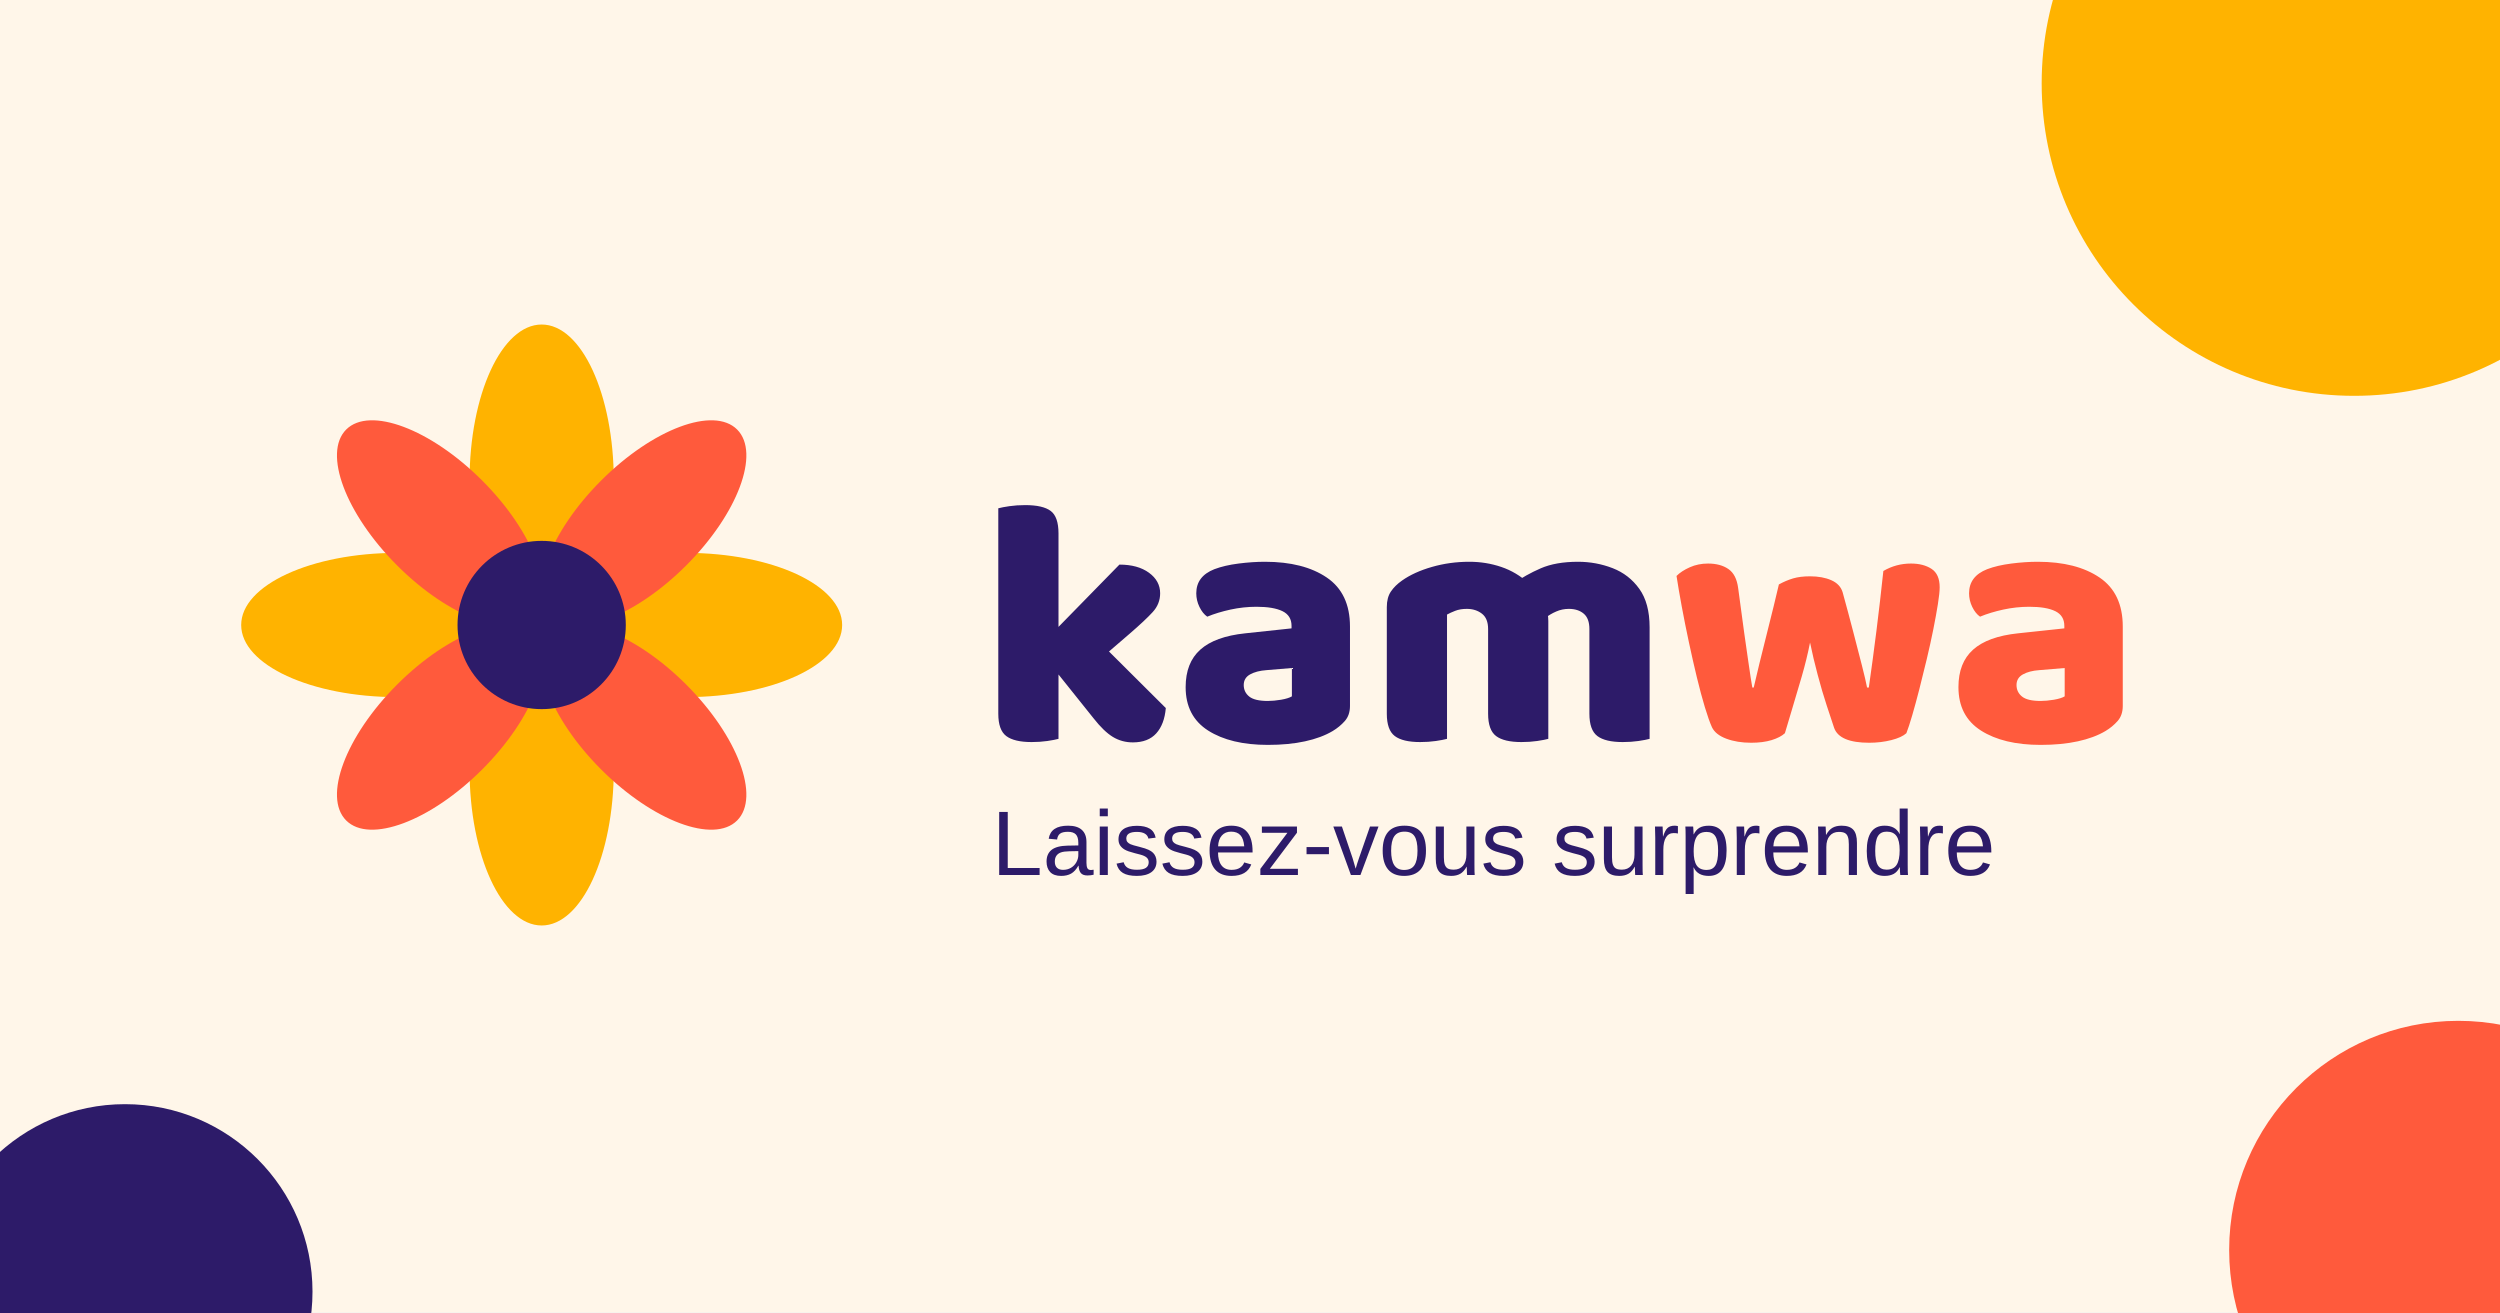
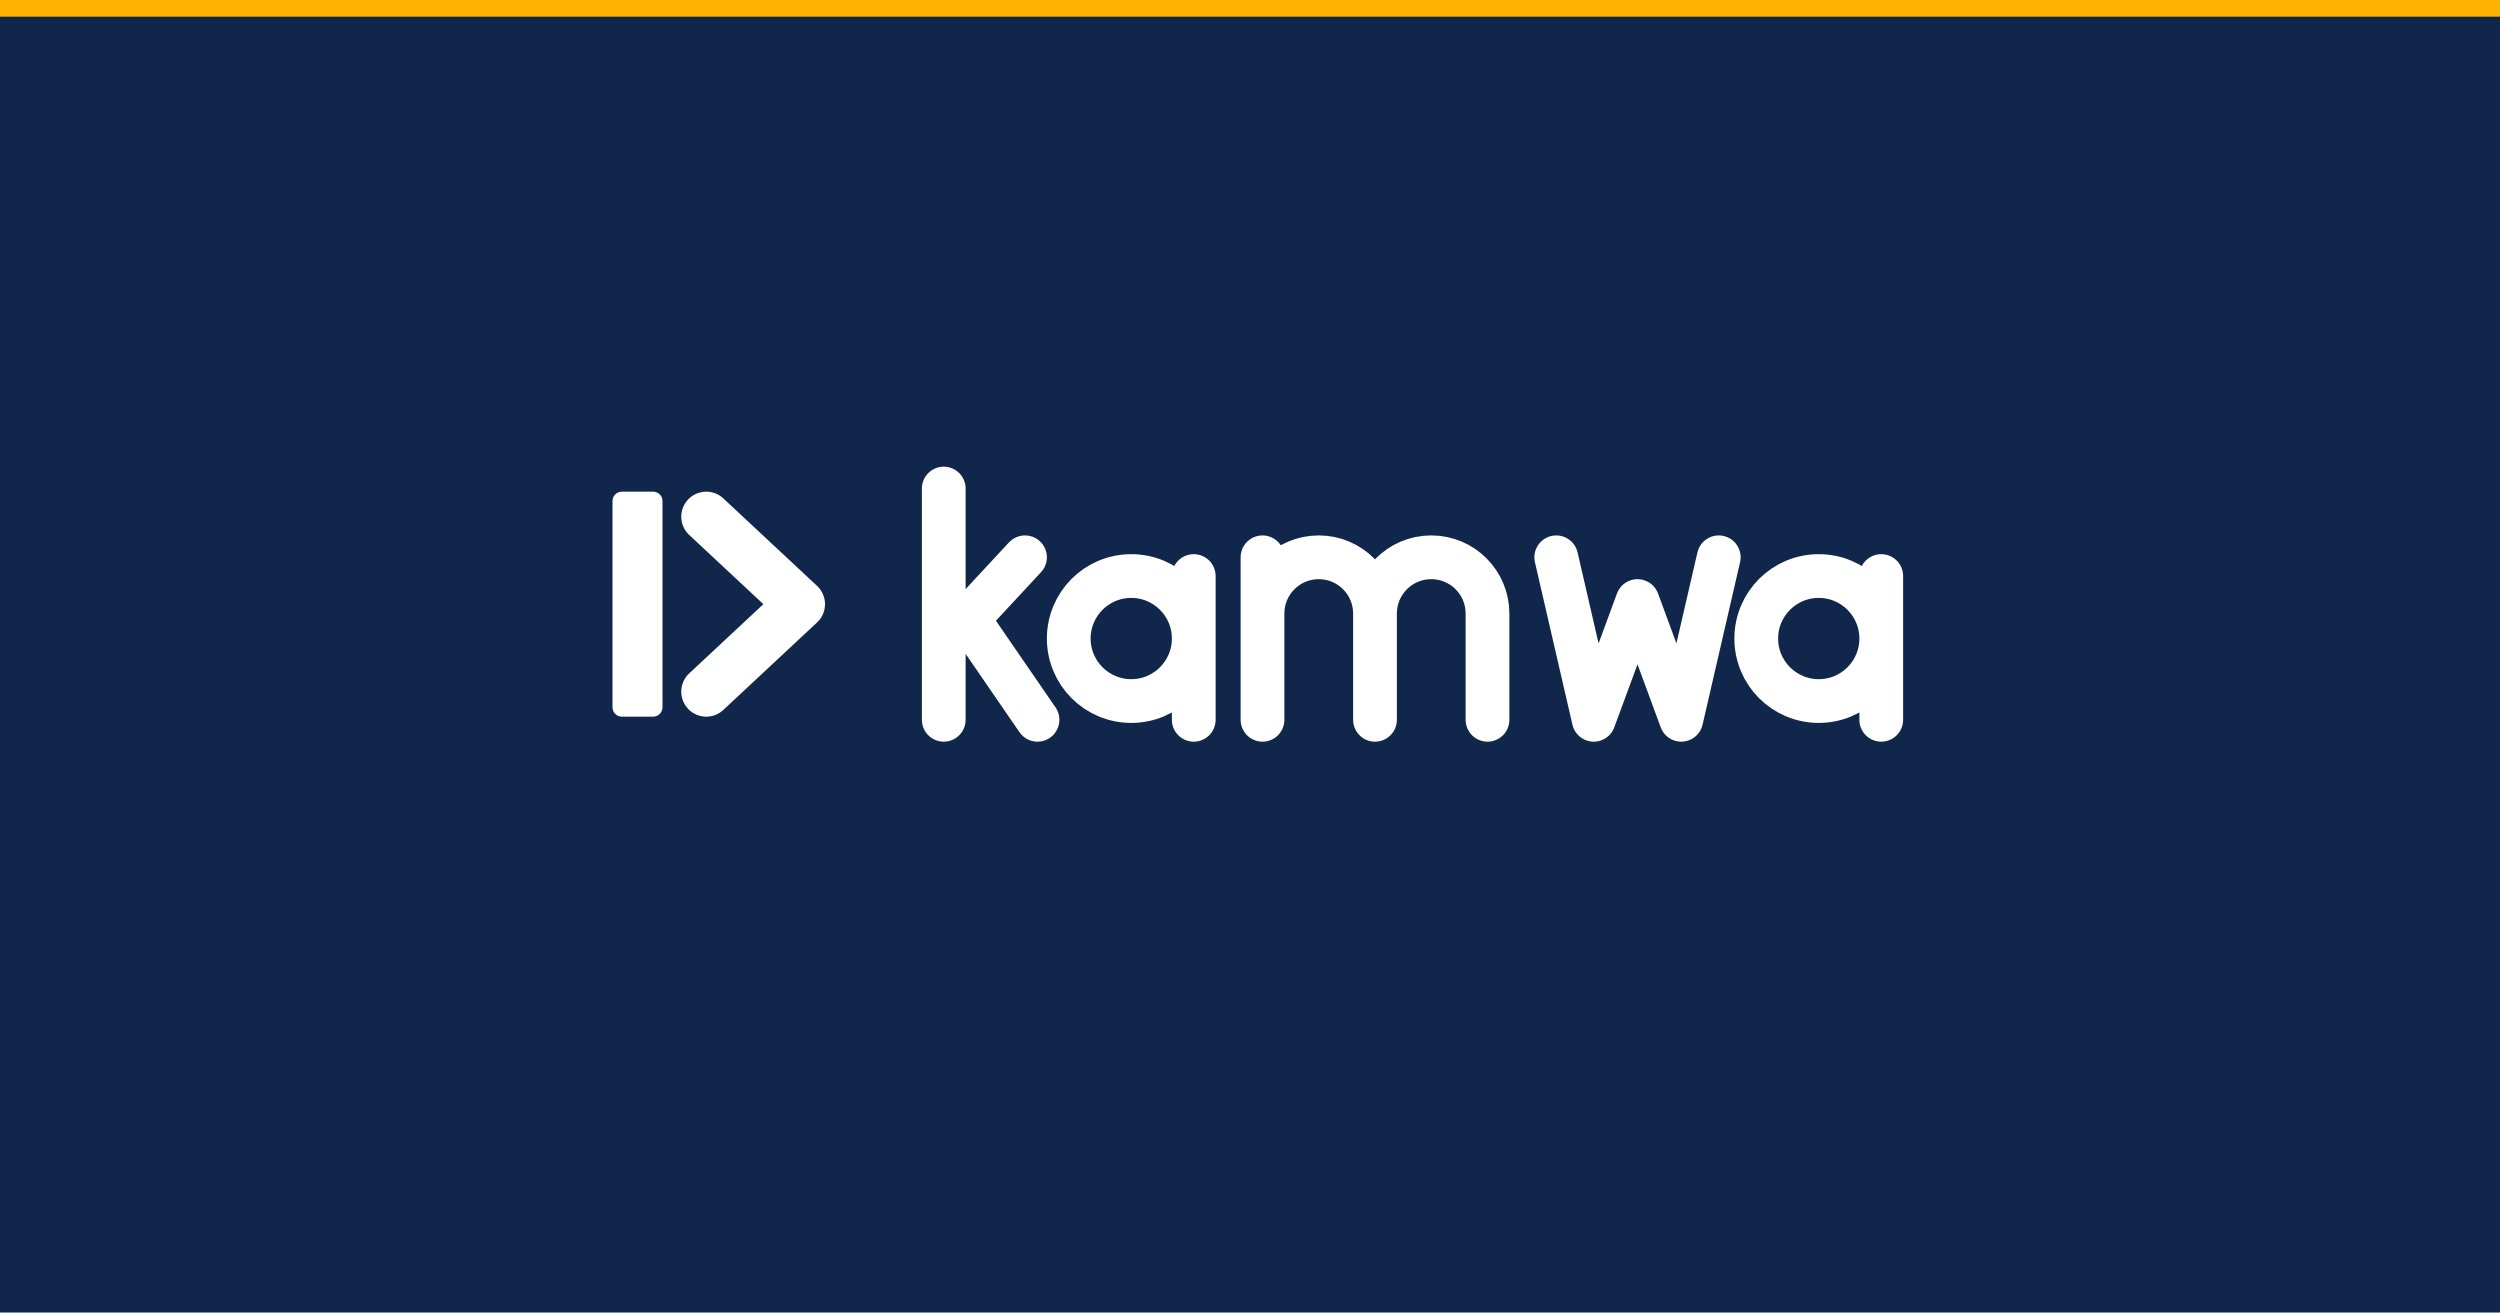
- <svg xmlns="http://www.w3.org/2000/svg" viewBox="0 0 1200 630" width="1200" height="630">
-   <rect width="1200" height="630" fill="#FFF6E9" />
-   <circle cx="1130" cy="40" r="150" fill="#FFB300" />
-   <circle cx="1180" cy="600" r="110" fill="#FF5A3C" />
-   <circle cx="60" cy="620" r="90" fill="#2D1B69" />
-   <g transform="translate(110 150) scale(5.769231)">
-     <g transform="translate(26 26)">
-       <g fill="#FFB300">
-         <ellipse rx="6" ry="13" transform="rotate(0) translate(0 -12)" />
-         <ellipse rx="6" ry="13" transform="rotate(90) translate(0 -12)" />
-         <ellipse rx="6" ry="13" transform="rotate(180) translate(0 -12)" />
-         <ellipse rx="6" ry="13" transform="rotate(270) translate(0 -12)" />
-       </g>
-       <g fill="#FF5A3C">
-         <ellipse rx="5" ry="11" transform="rotate(45) translate(0 -12)" />
-         <ellipse rx="5" ry="11" transform="rotate(135) translate(0 -12)" />
-         <ellipse rx="5" ry="11" transform="rotate(225) translate(0 -12)" />
-         <ellipse rx="5" ry="11" transform="rotate(315) translate(0 -12)" />
-       </g>
-       <circle r="7" fill="#2D1B69" />
+ <svg xmlns="http://www.w3.org/2000/svg" viewBox="0 0 1200 630" width="1200" height="630" role="img" aria-label="Kamwa">
+   <rect width="1200" height="630" fill="#10264A" />
+   <rect x="0" y="0" width="1200" height="8" fill="#FFB300" />
+   <g transform="translate(270 215) scale(1.5)">
+     <rect x="16" y="14" width="16" height="72" rx="3" fill="#FFFFFF" />
+     <path d="M46 22 L76 50 46 78" fill="none" stroke="#FFFFFF" stroke-width="16" stroke-linecap="round" stroke-linejoin="round" />
+     <g transform="translate(112 9)">
+       <path d="M10 4V78 M36 26 10 54 M18 46 40 78 M70 52m-20 0a20 20 0 1 0 40 0a20 20 0 1 0-40 0 M90 32V78 M112 78V26 M112 44a18 18 0 0 1 36 0V78 M148 44a18 18 0 0 1 36 0V78 M206 26 218 78 232 40 246 78 258 26 M290 52m-20 0a20 20 0 1 0 40 0a20 20 0 1 0-40 0 M310 32V78" fill="none" stroke="#FFFFFF" stroke-width="14" stroke-linecap="round" stroke-linejoin="round" />
    </g>
  </g>
-   <path fill="#2D1B69" d="M542.25 304.16L520.15 323.20L499.07 310.12L537.32 271.01Q546.16 271.01 551.51 274.92Q556.87 278.83 556.87 284.78L556.87 284.78Q556.87 289.88 553.30 293.79Q549.73 297.70 542.25 304.16L542.25 304.16ZM524.91 344.79L500.43 314.19L523.72 304.16L559.59 339.87Q558.91 347.69 555 352.02Q551.09 356.35 543.78 356.35L543.78 356.35Q538.51 356.35 534.17 353.72Q529.84 351.08 524.91 344.79L524.91 344.79ZM479.18 342.58L479.18 309.94L508.08 309.94L508.08 354.65Q506.21 355.16 502.73 355.68Q499.24 356.19 495.16 356.19L495.16 356.19Q486.83 356.19 483.00 353.30Q479.18 350.40 479.18 342.58L479.18 342.58ZM508.08 256.05L508.08 325.07L479.18 325.07L479.18 243.98Q481.05 243.47 484.54 242.96Q488.02 242.45 492.10 242.45L492.10 242.45Q500.60 242.45 504.34 245.26Q508.08 248.06 508.08 256.05L508.08 256.05ZM608.55 336.46L608.55 336.46Q611.44 336.46 614.93 335.87Q618.41 335.27 620.11 334.25L620.11 334.25L620.11 320.65L607.87 321.67Q603.11 322.01 600.05 323.71Q596.99 325.41 596.99 328.81L596.99 328.81Q596.99 332.21 599.63 334.34Q602.26 336.46 608.55 336.46ZM607.19 269.65L607.19 269.65Q625.72 269.65 636.86 277.22Q647.99 284.78 647.99 300.76L647.99 300.76L647.99 338.84Q647.99 343.26 645.53 346.07Q643.06 348.88 639.66 350.91L639.66 350.91Q634.22 354.14 626.40 355.84Q618.58 357.55 608.55 357.55L608.55 357.55Q590.70 357.55 579.90 350.66Q569.11 343.77 569.11 329.83L569.11 329.83Q569.11 318.10 576.17 311.81Q583.22 305.52 597.67 304.00L597.67 304.00L619.94 301.62L619.94 300.42Q619.94 295.50 615.61 293.37Q611.27 291.25 603.11 291.25L603.11 291.25Q596.82 291.25 590.62 292.60Q584.41 293.96 579.48 296.00L579.48 296.00Q577.27 294.47 575.74 291.33Q574.21 288.19 574.21 284.78L574.21 284.78Q574.21 276.63 582.88 273.22L582.88 273.22Q587.81 271.35 594.52 270.50Q601.24 269.65 607.19 269.65ZM743.19 298.04L743.19 298.04L743.19 317.25L714.29 317.25L714.29 301.95Q714.29 296.85 711.32 294.56Q708.34 292.26 704.09 292.26L704.09 292.26Q700.86 292.26 698.48 293.20Q696.10 294.13 694.57 294.99L694.57 294.99L694.57 317.25L665.67 317.25L665.67 291.41Q665.67 286.82 667.63 283.94Q669.58 281.04 672.98 278.66L672.98 278.66Q678.76 274.58 687.35 272.12Q695.93 269.65 705.28 269.65L705.28 269.65Q713.27 269.65 720.58 272.12Q727.89 274.58 733.84 280.02L733.84 280.02Q735.20 281.21 736.65 282.40Q738.09 283.59 738.77 284.95L738.77 284.95Q740.64 287.84 741.92 291.25Q743.19 294.64 743.19 298.04ZM791.81 301.10L791.81 301.10L791.81 317.25L762.91 317.25L762.91 301.95Q762.91 296.85 760.19 294.56Q757.47 292.26 753.05 292.26L753.05 292.26Q749.82 292.26 746.93 293.54Q744.04 294.81 742.17 296.34L742.17 296.34L726.36 280.19Q732.31 275.94 739.54 272.80Q746.76 269.65 757.47 269.65L757.47 269.65Q766.14 269.65 774.05 272.71Q781.95 275.77 786.88 282.66Q791.81 289.54 791.81 301.10ZM665.67 342.58L665.67 309.94L694.57 309.94L694.57 354.65Q692.70 355.16 689.22 355.68Q685.73 356.19 681.65 356.19L681.65 356.19Q673.32 356.19 669.50 353.30Q665.67 350.40 665.67 342.58L665.67 342.58ZM714.29 342.58L714.29 309.94L743.19 309.94L743.19 354.65Q741.32 355.16 737.84 355.68Q734.35 356.19 730.27 356.19L730.27 356.19Q721.94 356.19 718.12 353.30Q714.29 350.40 714.29 342.58L714.29 342.58ZM762.91 342.58L762.91 309.94L791.81 309.94L791.81 354.65Q789.94 355.16 786.46 355.68Q782.97 356.19 778.89 356.19L778.89 356.19Q770.56 356.19 766.74 353.30Q762.91 350.40 762.91 342.58L762.91 342.58Z" />
-   <path fill="#FF5A3C" d="M868.82 308.41L868.82 308.41Q867.29 316.24 864.83 324.74Q862.36 333.24 860.15 340.54Q857.94 347.85 856.75 351.94L856.75 351.94Q854.54 353.97 850.38 355.25Q846.21 356.52 840.60 356.52L840.60 356.52Q833.80 356.52 828.62 354.57Q823.43 352.62 821.73 349.05L821.73 349.05Q820.20 345.64 818.33 339.44Q816.46 333.24 814.50 325.16Q812.55 317.08 810.68 308.33Q808.81 299.57 807.28 291.33Q805.75 283.08 804.73 276.45L804.73 276.45Q807.11 274.07 811.11 272.29Q815.10 270.50 819.86 270.50L819.86 270.50Q825.81 270.50 829.64 273.14Q833.46 275.77 834.31 282.24L834.31 282.24Q836.01 295.15 837.20 303.65Q838.39 312.15 839.16 317.34Q839.92 322.52 840.35 325.41Q840.77 328.31 841.11 330.00L841.11 330.00L841.79 330.00Q842.64 326.26 844.51 318.53Q846.38 310.79 848.93 300.76Q851.48 290.74 853.86 280.53L853.86 280.53Q857.26 278.66 860.66 277.64Q864.06 276.63 868.82 276.63L868.82 276.63Q874.77 276.63 879.02 278.50Q883.27 280.37 884.46 284.27L884.46 284.27Q887.18 294.13 889.56 303.31Q891.94 312.50 893.73 319.46Q895.51 326.44 896.19 330.00L896.19 330.00L897.04 330.00Q898.91 316.91 900.70 302.72Q902.48 288.52 904.01 274.07L904.01 274.07Q910.13 270.50 917.27 270.50L917.27 270.50Q923.22 270.50 927.13 273.05Q931.04 275.61 931.04 281.89L931.04 281.89Q931.04 284.62 930.19 289.97Q929.34 295.32 927.98 302.13Q926.62 308.92 924.84 316.40Q923.05 323.88 921.27 330.85Q919.48 337.82 917.87 343.35Q916.25 348.88 915.06 351.94L915.06 351.94Q912.85 353.97 907.84 355.25Q902.82 356.52 897.21 356.52L897.21 356.52Q882.93 356.52 880.38 349.38L880.38 349.38Q879.02 345.31 876.81 338.59Q874.60 331.88 872.48 323.88Q870.35 315.89 868.82 308.41ZM979.49 336.46L979.49 336.46Q982.38 336.46 985.87 335.87Q989.35 335.27 991.05 334.25L991.05 334.25L991.05 320.65L978.81 321.67Q974.05 322.01 970.99 323.71Q967.93 325.41 967.93 328.81L967.93 328.81Q967.93 332.21 970.57 334.34Q973.20 336.46 979.49 336.46ZM978.13 269.65L978.13 269.65Q996.66 269.65 1007.80 277.22Q1018.93 284.78 1018.93 300.76L1018.93 300.76L1018.93 338.84Q1018.93 343.26 1016.47 346.07Q1014.00 348.88 1010.60 350.91L1010.60 350.91Q1005.16 354.14 997.34 355.84Q989.52 357.55 979.49 357.55L979.49 357.55Q961.64 357.55 950.85 350.66Q940.05 343.77 940.05 329.83L940.05 329.83Q940.05 318.10 947.11 311.81Q954.16 305.52 968.61 304.00L968.61 304.00L990.88 301.62L990.88 300.42Q990.88 295.50 986.55 293.37Q982.21 291.25 974.05 291.25L974.05 291.25Q967.76 291.25 961.56 292.60Q955.35 293.96 950.42 296.00L950.42 296.00Q948.21 294.47 946.68 291.33Q945.15 288.19 945.15 284.78L945.15 284.78Q945.15 276.63 953.82 273.22L953.82 273.22Q958.75 271.35 965.47 270.50Q972.18 269.65 978.13 269.65Z" />
-   <text x="476" y="420" font-family="Arial, sans-serif" font-size="44" fill="#2D1B69">Laissez-vous surprendre</text>
</svg>
